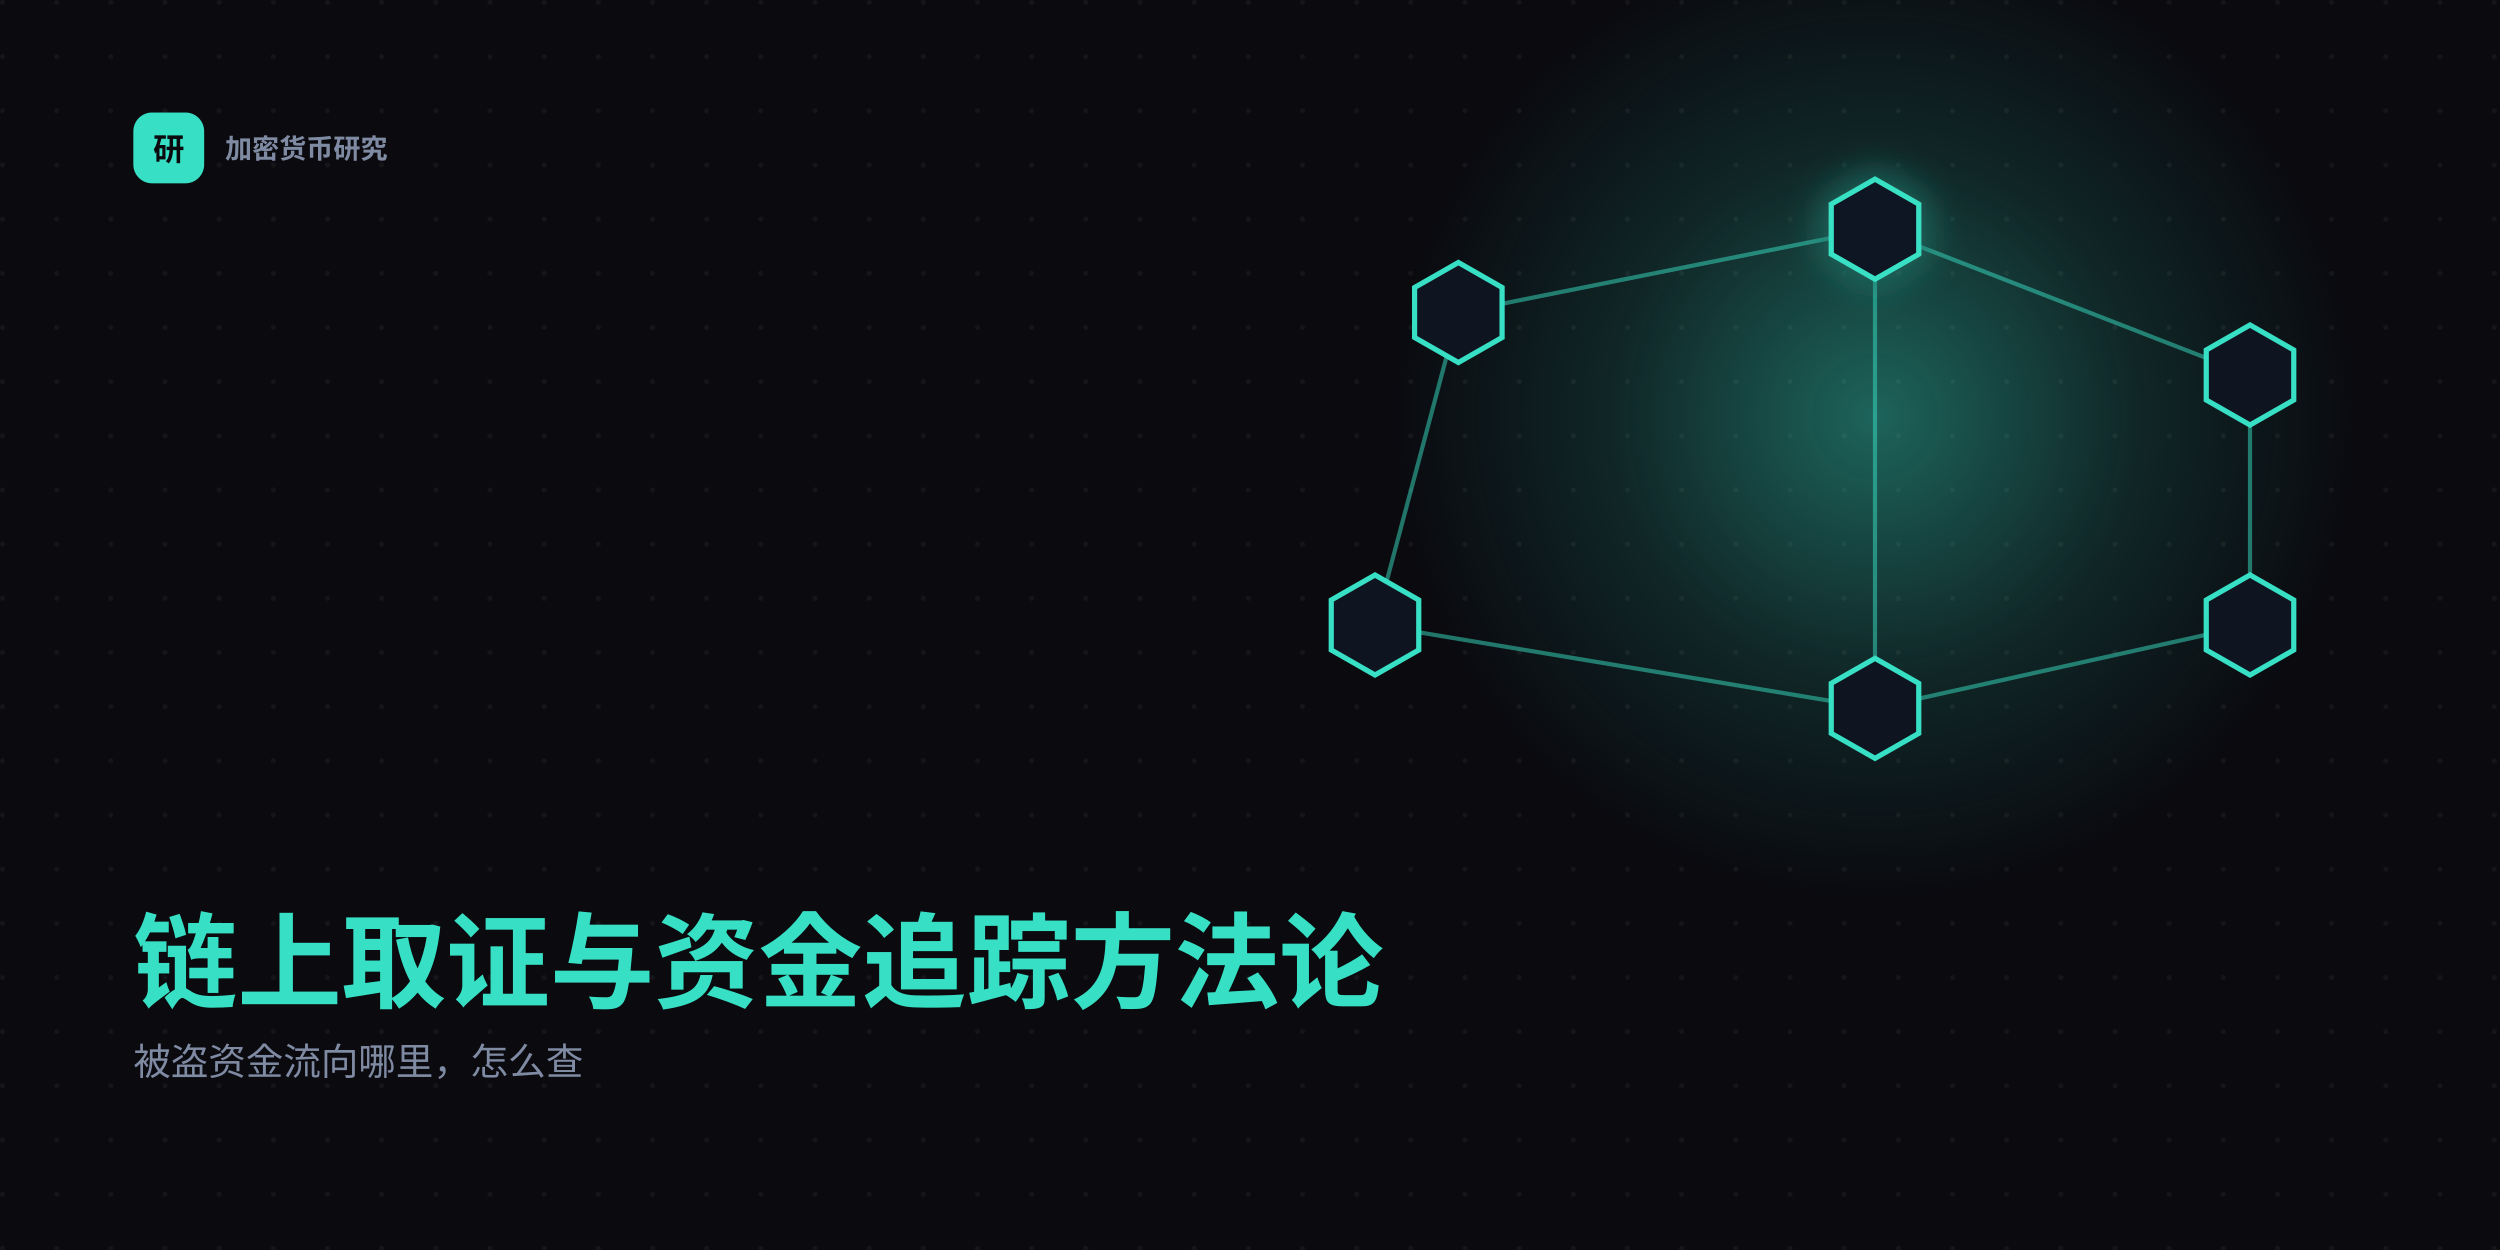
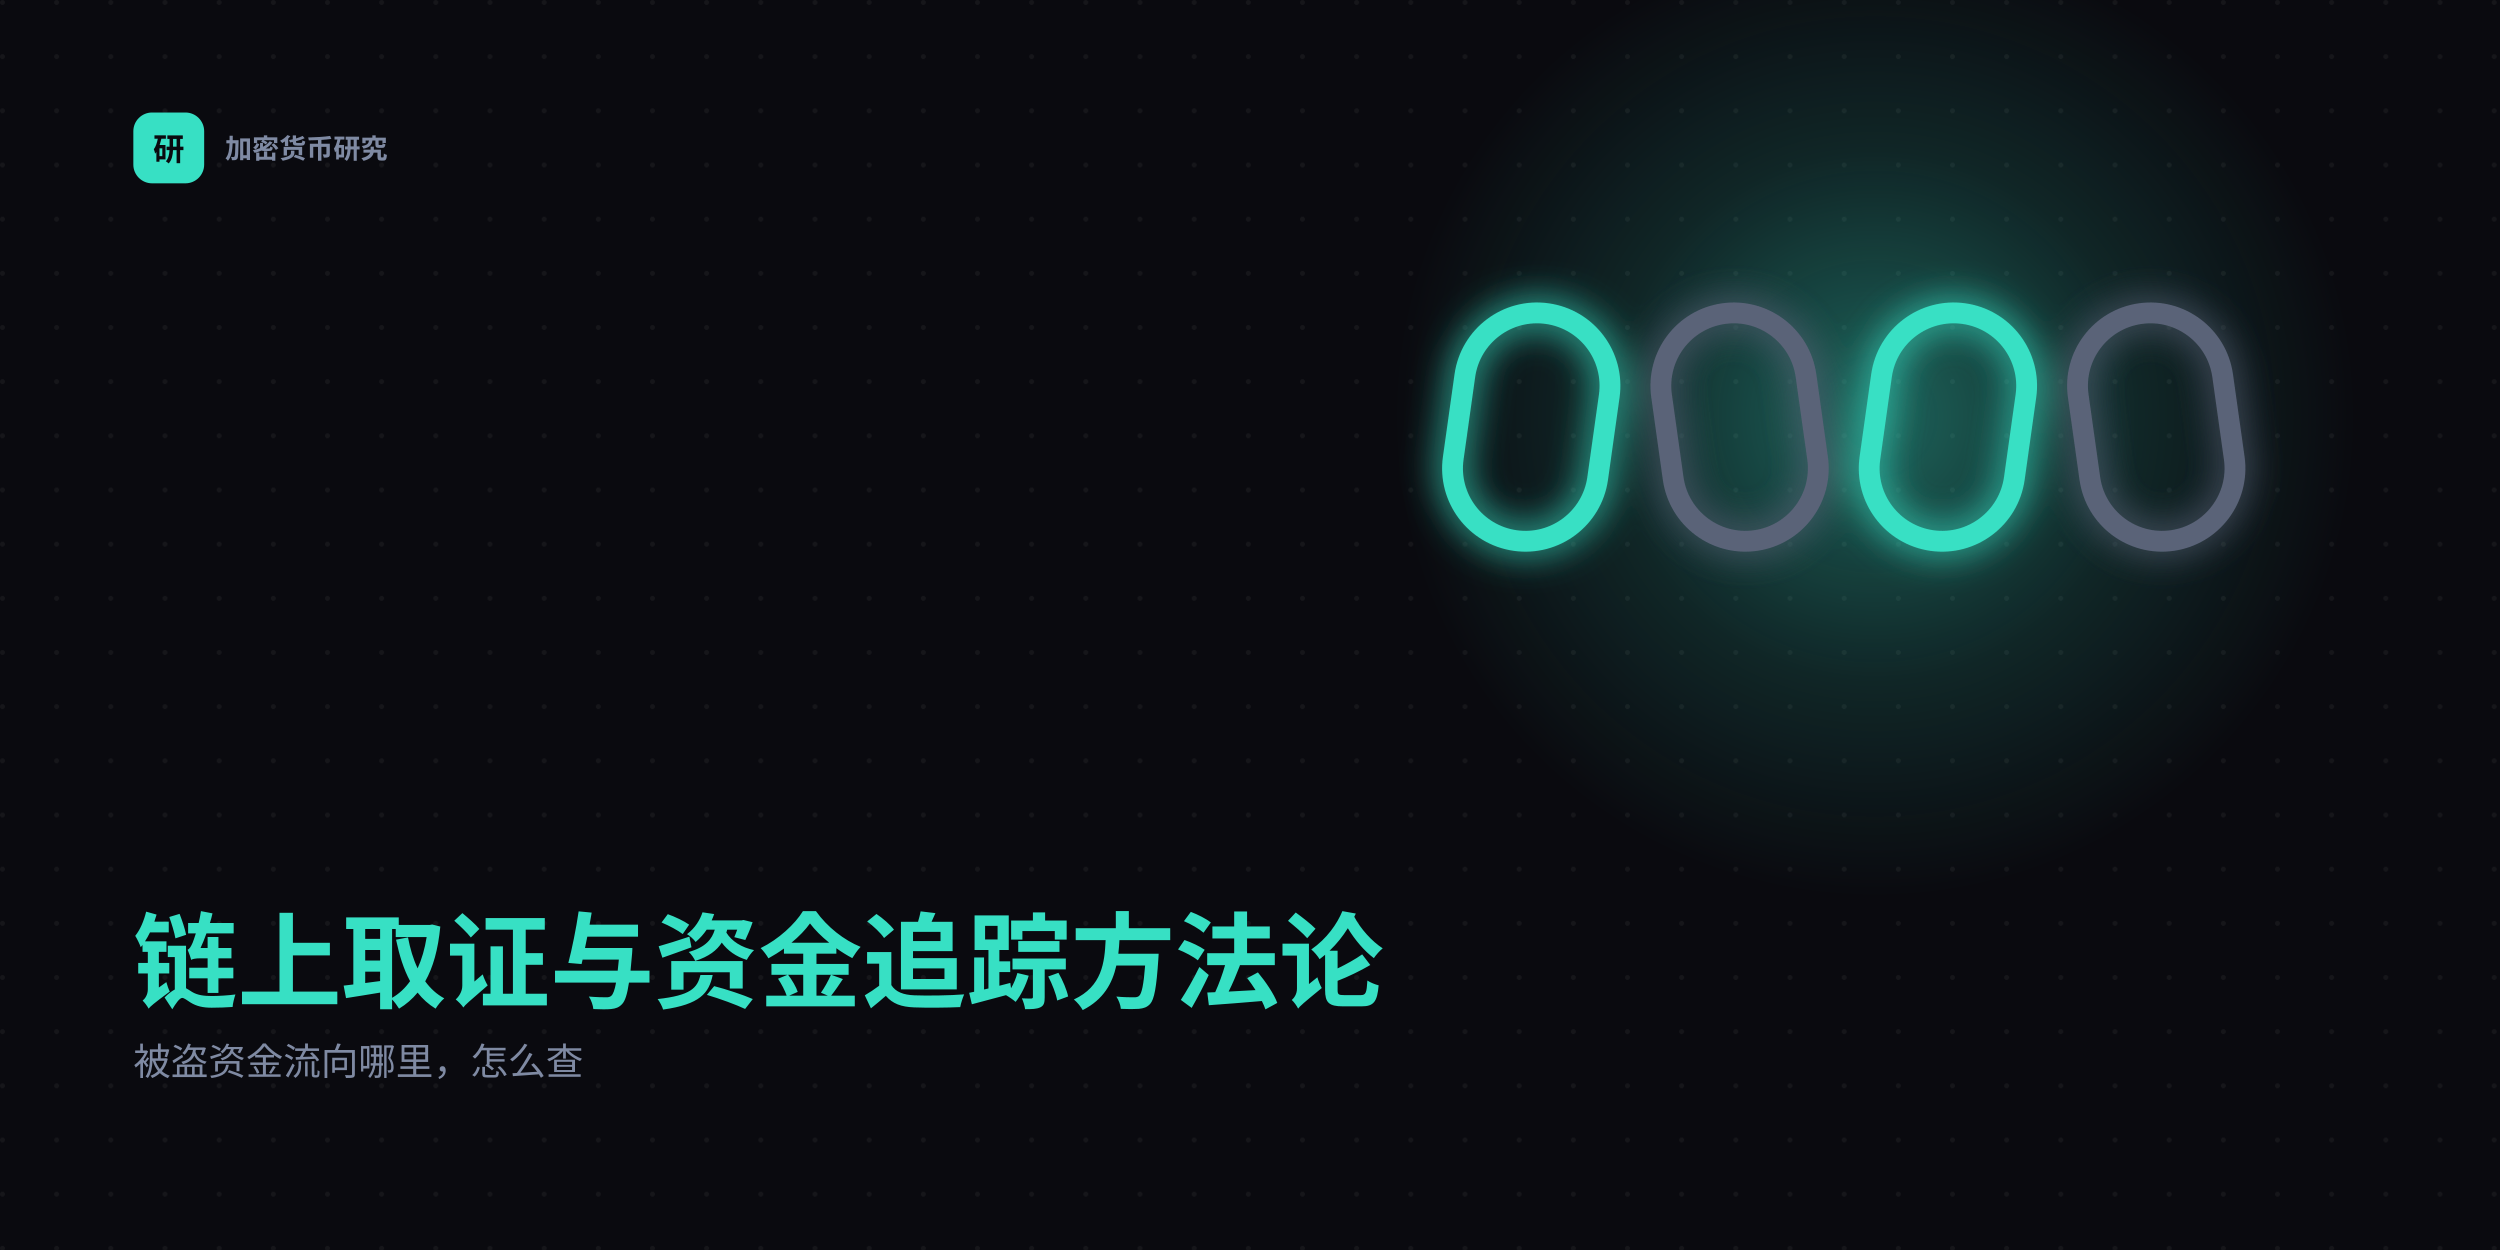
<svg xmlns="http://www.w3.org/2000/svg" viewBox="0 0 1200 600" role="img" aria-label="链上取证与资金追踪方法论：被盗资金流向哪里，怎么查 主题配图">
  <defs>
    <radialGradient id="glowonchainforzh" cx="50%" cy="50%" r="50%">
      <stop offset="0%" stop-color="#37e0c4" stop-opacity="0.42" />
      <stop offset="55%" stop-color="#37e0c4" stop-opacity="0.13" />
      <stop offset="100%" stop-color="#37e0c4" stop-opacity="0" />
    </radialGradient>
    <linearGradient id="baronchainforzh" x1="0" y1="1" x2="0" y2="0">
      <stop offset="0%" stop-color="#2fb6e0" stop-opacity="0.95" />
      <stop offset="100%" stop-color="#37e0c4" stop-opacity="0.95" />
    </linearGradient>
    <filter id="softonchainforzh" x="-80%" y="-80%" width="260%" height="260%">
      <feGaussianBlur stdDeviation="9" result="b" />
      <feMerge>
        <feMergeNode in="b" />
        <feMergeNode in="SourceGraphic" />
      </feMerge>
    </filter>
    <pattern id="dotsonchainforzh" width="26" height="26" patternUnits="userSpaceOnUse">
      <circle cx="1.2" cy="1.2" r="1.2" fill="#ffffff" fill-opacity="0.05" />
    </pattern>
  </defs>
  <rect width="1200" height="600" fill="#0a0a0f" />
  <rect width="1200" height="600" fill="url(#dotsonchainforzh)" />
  <g transform="translate(64,54)">
    <rect x="0" y="0" width="34" height="34" rx="9" fill="#37e0c4" />
    <text x="17" y="23" font-family="'Segoe UI',Arial,sans-serif" font-size="15" font-weight="700" fill="#0a0a0f" text-anchor="middle">研</text>
    <text x="44" y="22" font-family="'Segoe UI',Arial,sans-serif" font-size="13" font-weight="600" fill="#7f8aa3">加密货币研究</text>
  </g>
  <circle cx="900" cy="200" r="230" fill="url(#glowonchainforzh)" />
-   <g>
-     <line x1="700" y1="150" x2="900" y2="110" stroke="#37e0c4" stroke-width="2" opacity="0.5" />
-     <line x1="900" y1="110" x2="1080" y2="180" stroke="#37e0c4" stroke-width="2" opacity="0.5" />
-     <line x1="700" y1="150" x2="660" y2="300" stroke="#37e0c4" stroke-width="2" opacity="0.5" />
-     <line x1="900" y1="110" x2="900" y2="340" stroke="#37e0c4" stroke-width="2" opacity="0.5" />
-     <line x1="1080" y1="180" x2="1080" y2="300" stroke="#37e0c4" stroke-width="2" opacity="0.5" />
-     <line x1="660" y1="300" x2="900" y2="340" stroke="#37e0c4" stroke-width="2" opacity="0.5" />
-     <line x1="900" y1="340" x2="1080" y2="300" stroke="#37e0c4" stroke-width="2" opacity="0.5" />
-     <g transform="translate(700,150)">
-       <polygon points="0,-24 21,-12 21,12 0,24 -21,12 -21,-12" fill="#0e1420" stroke="#37e0c4" stroke-width="2.5" />
-     </g>
-     <g transform="translate(900,110)">
-       <polygon points="0,-24 21,-12 21,12 0,24 -21,12 -21,-12" fill="#0e1420" stroke="#37e0c4" stroke-width="2.5" filter="url(#softonchainforzh)" />
-     </g>
-     <g transform="translate(1080,180)">
-       <polygon points="0,-24 21,-12 21,12 0,24 -21,12 -21,-12" fill="#0e1420" stroke="#37e0c4" stroke-width="2.5" />
-     </g>
-     <g transform="translate(660,300)">
-       <polygon points="0,-24 21,-12 21,12 0,24 -21,12 -21,-12" fill="#0e1420" stroke="#37e0c4" stroke-width="2.5" />
-     </g>
-     <g transform="translate(900,340)">
-       <polygon points="0,-24 21,-12 21,12 0,24 -21,12 -21,-12" fill="#0e1420" stroke="#37e0c4" stroke-width="2.5" />
-     </g>
-     <g transform="translate(1080,300)">
-       <polygon points="0,-24 21,-12 21,12 0,24 -21,12 -21,-12" fill="#0e1420" stroke="#37e0c4" stroke-width="2.5" />
-     </g>
+   <g filter="url(#softonchainforzh)">
+     <rect x="700" y="150" width="70" height="110" rx="35" fill="none" stroke="#37e0c4" stroke-width="10" transform="rotate(8 735 205)" />
+     <rect x="800" y="150" width="70" height="110" rx="35" fill="none" stroke="#5a6478" stroke-width="10" transform="rotate(-8 835 205)" />
+     <rect x="900" y="150" width="70" height="110" rx="35" fill="none" stroke="#37e0c4" stroke-width="10" transform="rotate(8 935 205)" />
+     <rect x="1000" y="150" width="70" height="110" rx="35" fill="none" stroke="#5a6478" stroke-width="10" transform="rotate(-8 1035 205)" />
  </g>
  <g font-family="'Segoe UI',Arial,sans-serif" font-weight="800">
    <text font-size="50" fill="#37e0c4">
      <tspan x="64" y="480">链上取证与资金追踪方法论</tspan>
    </text>
  </g>
  <text x="64" y="516" font-family="'Segoe UI',Arial,sans-serif" font-size="18" fill="#7f8aa3">被盗资金流向哪里，怎么查</text>
</svg>
